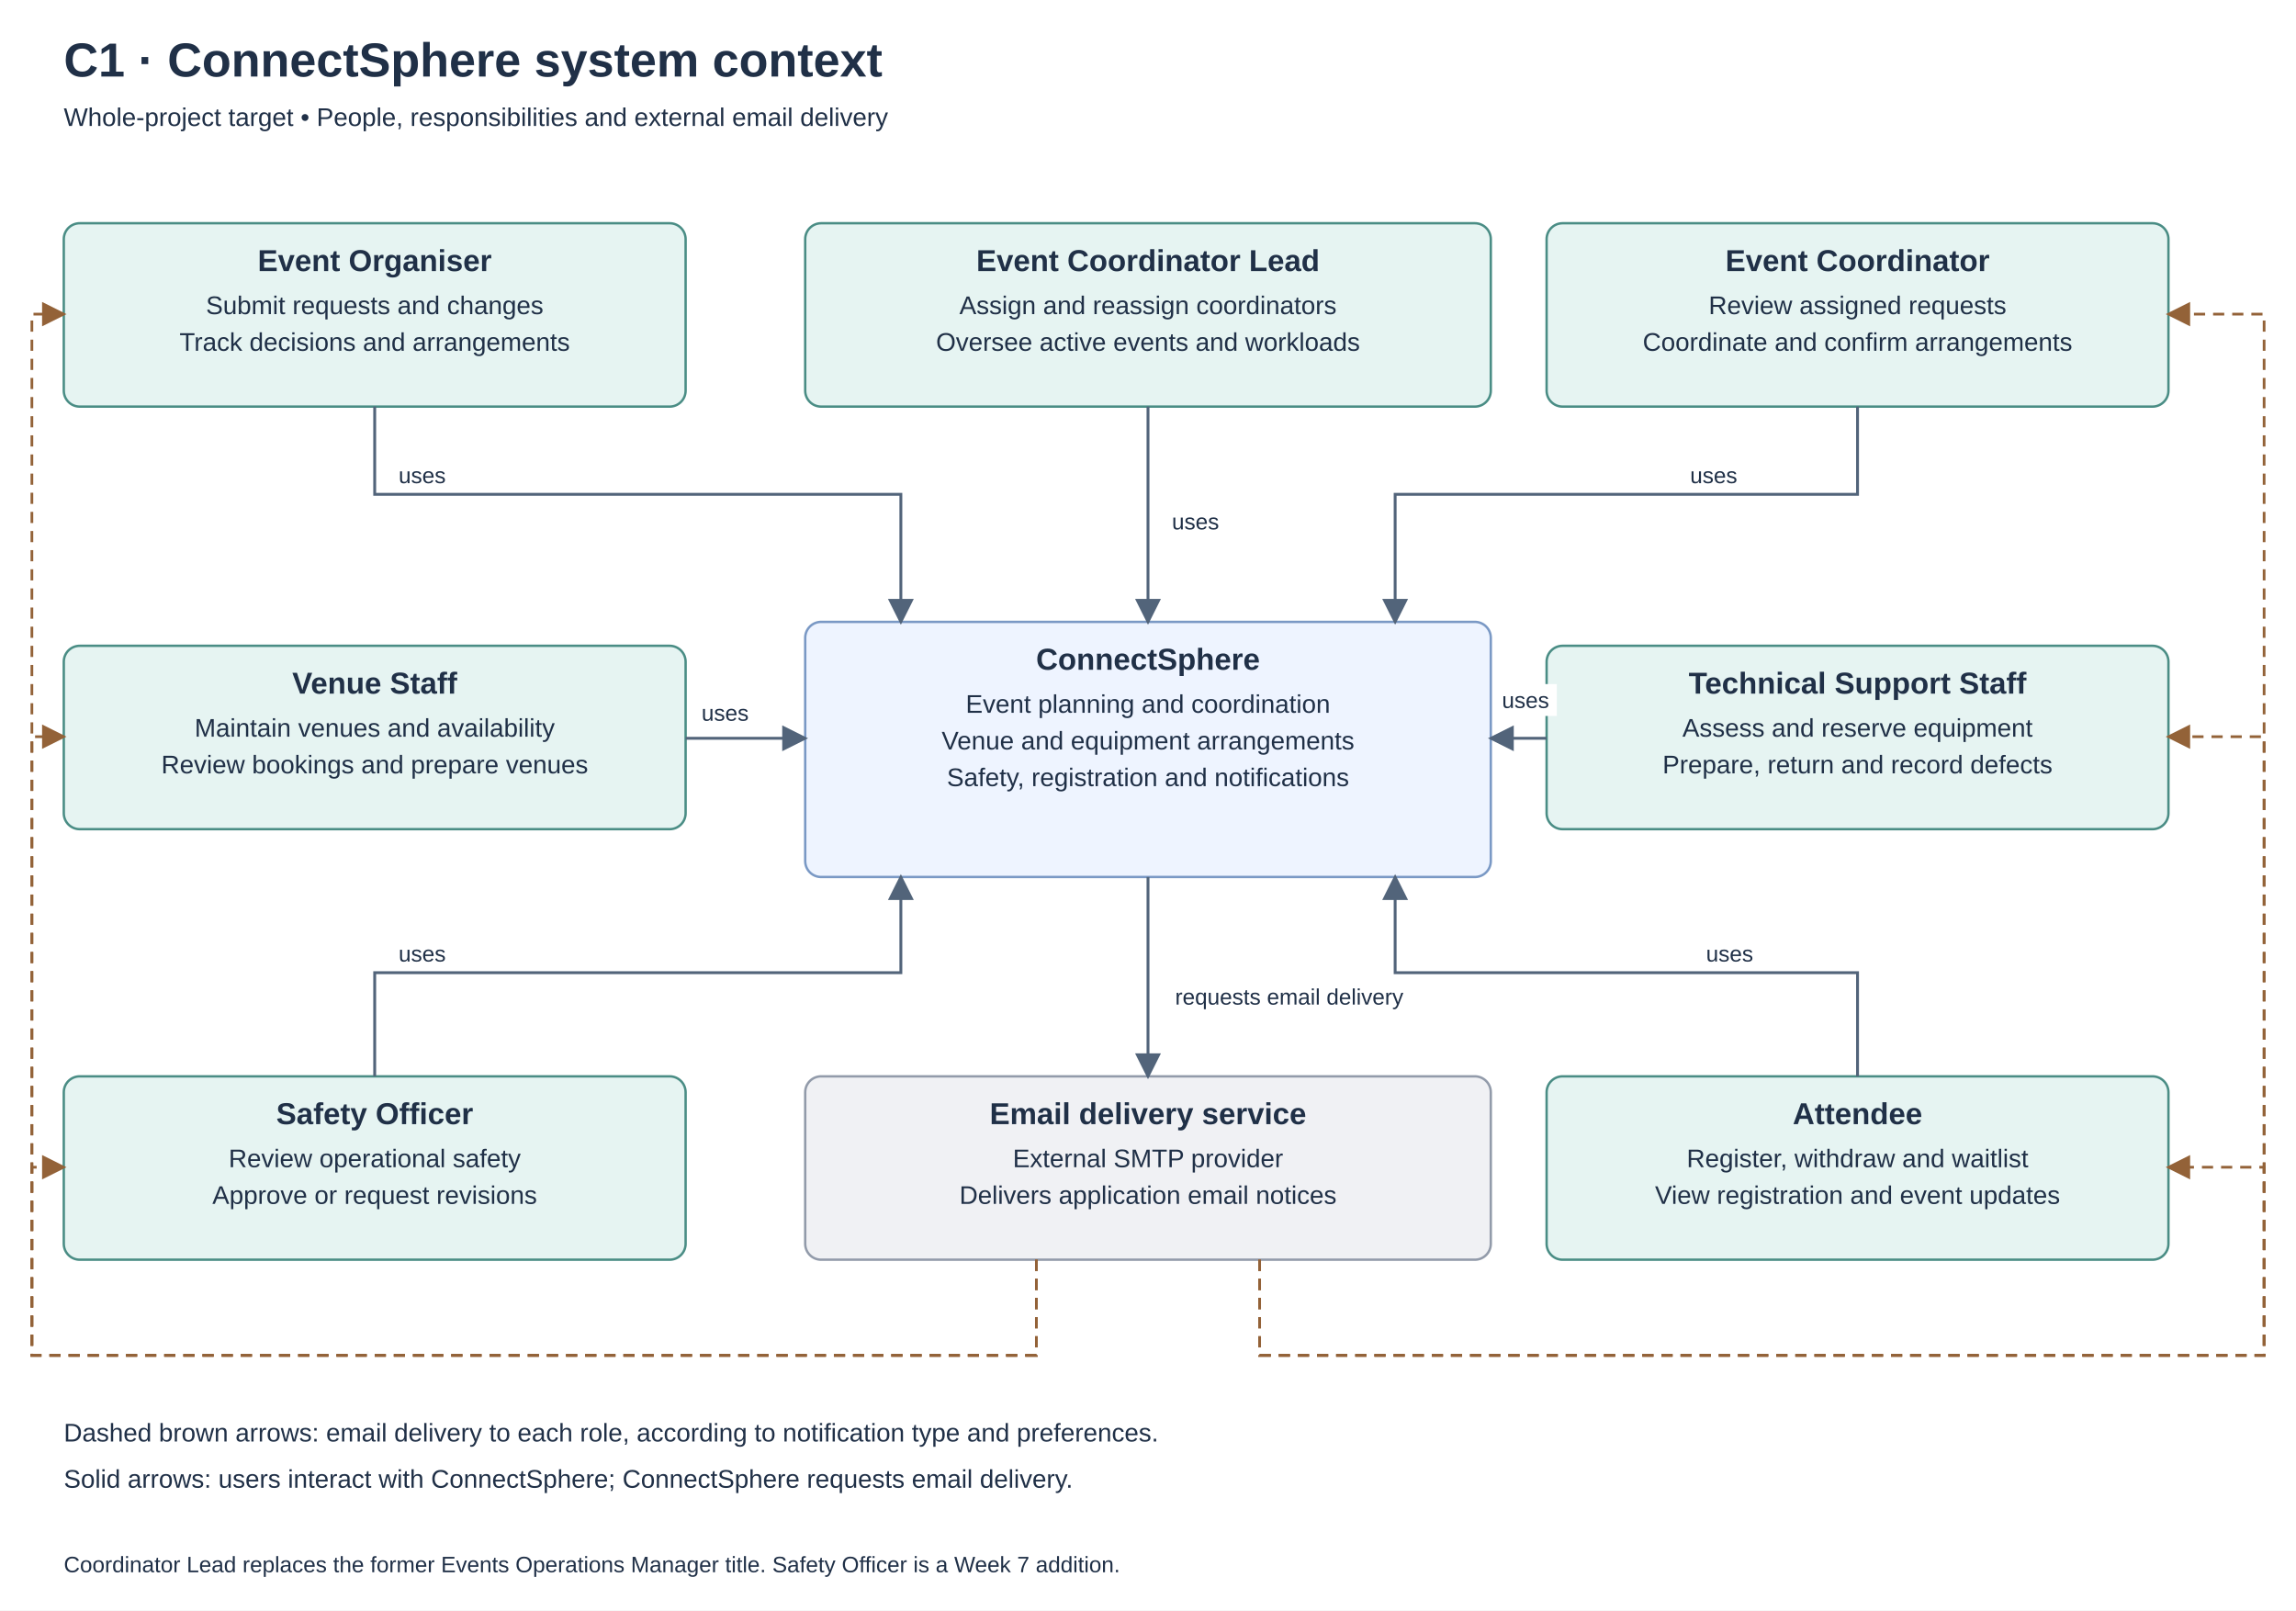
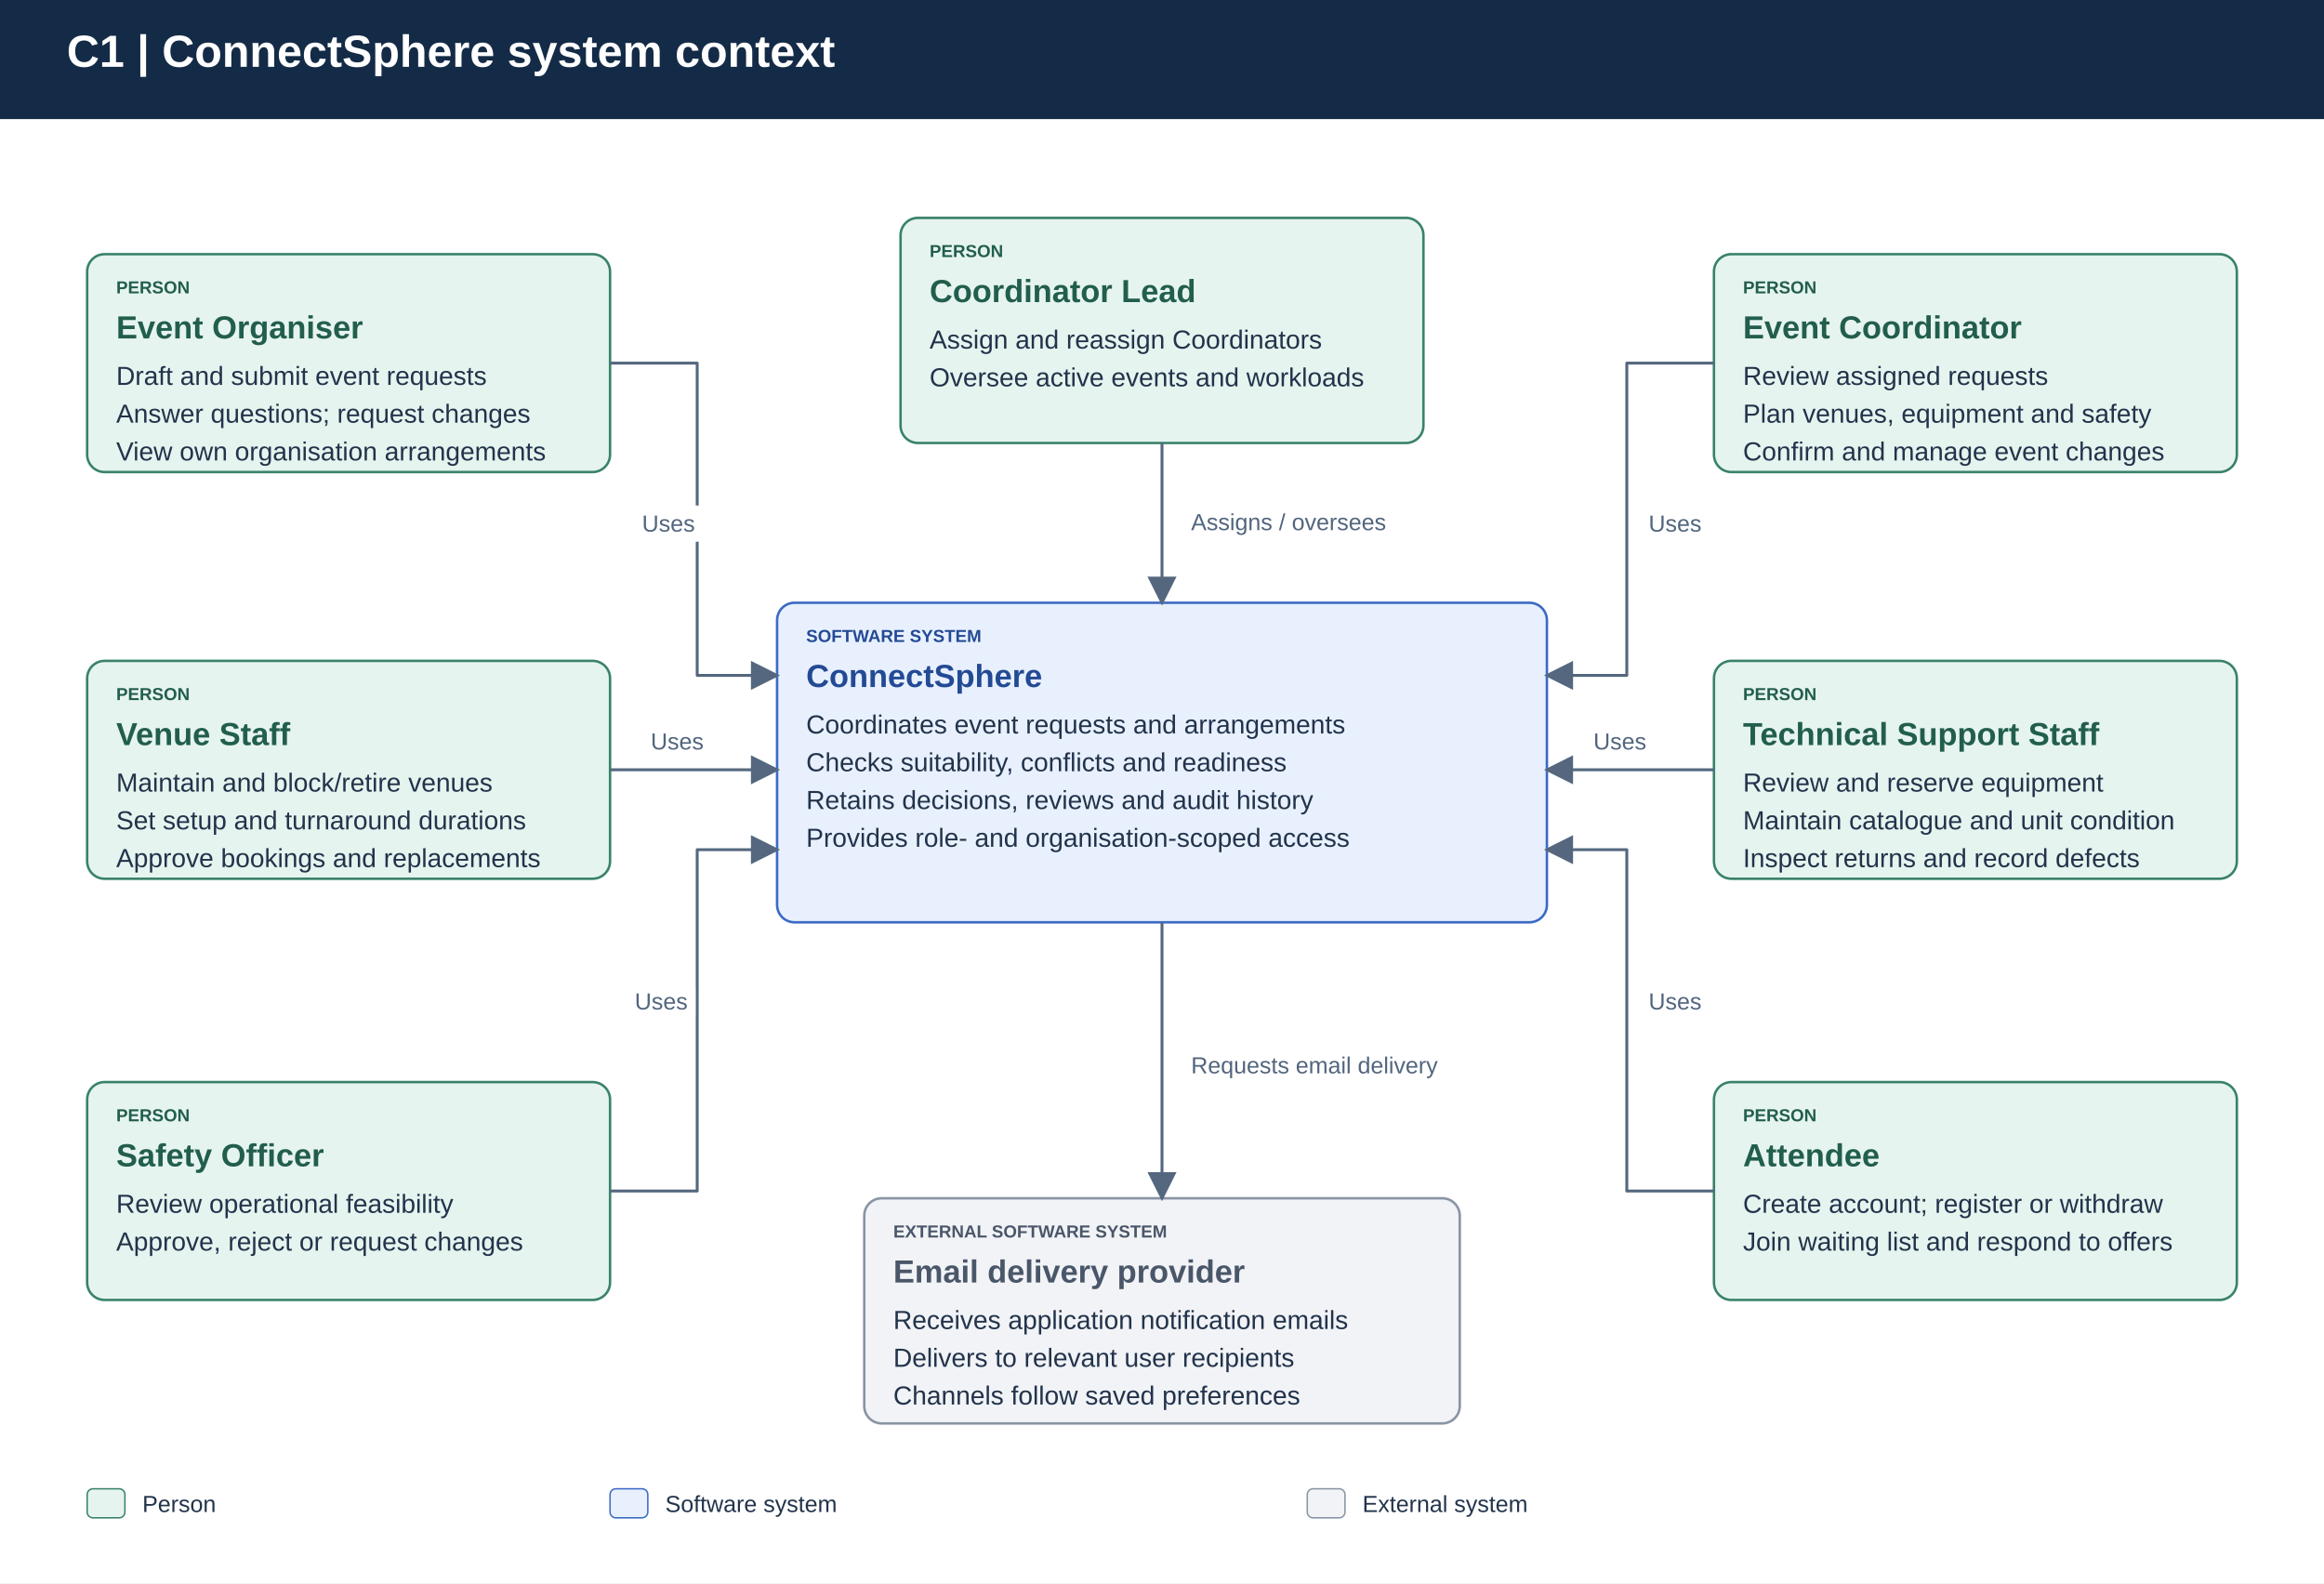
- <svg xmlns="http://www.w3.org/2000/svg" viewBox="0 0 1440 1010" role="img">
+ <svg xmlns="http://www.w3.org/2000/svg" width="1600" height="1090" viewBox="0 0 1600 1090" role="img" aria-labelledby="title desc">
  <defs>
-     <marker id="arrow" markerWidth="9" markerHeight="9" refX="8" refY="4.5" orient="auto">
-       <path d="M0,0 L9,4.5 L0,9" fill="#52647a" />
+     <marker id="arrow" markerWidth="10" markerHeight="10" refX="9" refY="5" orient="auto">
+       <path d="M0 0L10 5L0 10Z" fill="#54677e" />
+     </marker>
+     <marker id="conditional" markerWidth="10" markerHeight="10" refX="9" refY="5" orient="auto">
+       <path d="M0 0L10 5L0 10Z" fill="#a67c2d" />
    </marker>
  </defs>
-   <style>text{font-family:Arial,sans-serif;fill:#203047} .title{font-size:30px;font-weight:700} .head{font-size:19px;font-weight:700} .body{font-size:16px} .small{font-size:14px} .edge{fill:none;stroke:#52647a;stroke-width:1.8;marker-end:url(#arrow)} </style>
-   <rect width="100%" height="100%" fill="#fff" />
-   <text x="40" y="48" class="title" text-anchor="start">C1 · ConnectSphere system context</text>
-   <text x="40" y="79" class="body" text-anchor="start">Whole-project target • People, responsibilities and external email delivery</text>
-   <rect x="505" y="390" width="430" height="160" rx="10" fill="#eef4ff" stroke="#7a99c5" stroke-width="1.5" />
-   <text x="720.0" y="420" class="head" text-anchor="middle">ConnectSphere</text>
-   <text x="720.0" y="447" class="body" text-anchor="middle">Event planning and coordination</text>
-   <text x="720.0" y="470" class="body" text-anchor="middle">Venue and equipment arrangements</text>
-   <text x="720.0" y="493" class="body" text-anchor="middle">Safety, registration and notifications</text>
-   <rect x="40" y="140" width="390" height="115" rx="10" fill="#e6f4f2" stroke="#4a8d85" stroke-width="1.5" />
-   <text x="235.0" y="170" class="head" text-anchor="middle">Event Organiser</text>
-   <text x="235.0" y="197" class="body" text-anchor="middle">Submit requests and changes</text>
-   <text x="235.0" y="220" class="body" text-anchor="middle">Track decisions and arrangements</text>
-   <rect x="505" y="140" width="430" height="115" rx="10" fill="#e6f4f2" stroke="#4a8d85" stroke-width="1.5" />
-   <text x="720.0" y="170" class="head" text-anchor="middle">Event Coordinator Lead</text>
-   <text x="720.0" y="197" class="body" text-anchor="middle">Assign and reassign coordinators</text>
-   <text x="720.0" y="220" class="body" text-anchor="middle">Oversee active events and workloads</text>
-   <rect x="970" y="140" width="390" height="115" rx="10" fill="#e6f4f2" stroke="#4a8d85" stroke-width="1.5" />
-   <text x="1165.0" y="170" class="head" text-anchor="middle">Event Coordinator</text>
-   <text x="1165.0" y="197" class="body" text-anchor="middle">Review assigned requests</text>
-   <text x="1165.0" y="220" class="body" text-anchor="middle">Coordinate and confirm arrangements</text>
-   <rect x="40" y="405" width="390" height="115" rx="10" fill="#e6f4f2" stroke="#4a8d85" stroke-width="1.5" />
-   <text x="235.0" y="435" class="head" text-anchor="middle">Venue Staff</text>
-   <text x="235.0" y="462" class="body" text-anchor="middle">Maintain venues and availability</text>
-   <text x="235.0" y="485" class="body" text-anchor="middle">Review bookings and prepare venues</text>
-   <rect x="970" y="405" width="390" height="115" rx="10" fill="#e6f4f2" stroke="#4a8d85" stroke-width="1.5" />
-   <text x="1165.0" y="435" class="head" text-anchor="middle">Technical Support Staff</text>
-   <text x="1165.0" y="462" class="body" text-anchor="middle">Assess and reserve equipment</text>
-   <text x="1165.0" y="485" class="body" text-anchor="middle">Prepare, return and record defects</text>
-   <rect x="40" y="675" width="390" height="115" rx="10" fill="#e6f4f2" stroke="#4a8d85" stroke-width="1.5" />
-   <text x="235.0" y="705" class="head" text-anchor="middle">Safety Officer</text>
-   <text x="235.0" y="732" class="body" text-anchor="middle">Review operational safety</text>
-   <text x="235.0" y="755" class="body" text-anchor="middle">Approve or request revisions</text>
-   <rect x="970" y="675" width="390" height="115" rx="10" fill="#e6f4f2" stroke="#4a8d85" stroke-width="1.5" />
-   <text x="1165.0" y="705" class="head" text-anchor="middle">Attendee</text>
-   <text x="1165.0" y="732" class="body" text-anchor="middle">Register, withdraw and waitlist</text>
-   <text x="1165.0" y="755" class="body" text-anchor="middle">View registration and event updates</text>
-   <path class="edge" d="M235,255 L235,310 L565,310 L565,390" />
-   <rect x="246" y="288" width="38.4" height="20" fill="white" />
-   <text x="250" y="303" class="small" text-anchor="start">uses</text>
-   <path class="edge" d="M720,255 L720,390" />
-   <rect x="731" y="317" width="38.4" height="20" fill="white" />
-   <text x="735" y="332" class="small" text-anchor="start">uses</text>
-   <path class="edge" d="M1165,255 L1165,310 L875,310 L875,390" />
-   <rect x="1056" y="288" width="38.4" height="20" fill="white" />
-   <text x="1060" y="303" class="small" text-anchor="start">uses</text>
-   <path class="edge" d="M430,463 L505,463" />
-   <rect x="436" y="437" width="38.4" height="20" fill="white" />
-   <text x="440" y="452" class="small" text-anchor="start">uses</text>
-   <path class="edge" d="M970,463 L935,463" />
-   <rect x="938" y="429" width="38.4" height="20" fill="white" />
-   <text x="942" y="444" class="small" text-anchor="start">uses</text>
-   <path class="edge" d="M235,675 L235,610 L565,610 L565,550" />
-   <rect x="246" y="588" width="38.4" height="20" fill="white" />
-   <text x="250" y="603" class="small" text-anchor="start">uses</text>
-   <path class="edge" d="M1165,675 L1165,610 L875,610 L875,550" />
-   <rect x="1066" y="588" width="38.4" height="20" fill="white" />
-   <text x="1070" y="603" class="small" text-anchor="start">uses</text>
-   <rect x="505" y="675" width="430" height="115" rx="10" fill="#f0f1f4" stroke="#929baa" stroke-width="1.5" />
-   <text x="720.0" y="705" class="head" text-anchor="middle">Email delivery service</text>
-   <text x="720.0" y="732" class="body" text-anchor="middle">External SMTP provider</text>
-   <text x="720.0" y="755" class="body" text-anchor="middle">Delivers application email notices</text>
-   <path class="edge" d="M720,550 L720,675" />
-   <rect x="733" y="615" width="182.8" height="20" fill="white" />
-   <text x="737" y="630" class="small" text-anchor="start">requests email delivery</text>
-   <defs>
-     <marker id="email-arrow" markerWidth="9" markerHeight="9" refX="8" refY="4.5" orient="auto">
-       <path d="M0,0 L9,4.5 L0,9" fill="#936238" />
-     </marker>
-   </defs>
-   <path d="M650,790 L650,850 L20,850 L20,197 L40,197" fill="none" stroke="#936238" stroke-width="1.7" stroke-dasharray="7 5" marker-end="url(#email-arrow)" />
-   <path d="M790,790 L790,850 L1420,850 L1420,197 L1360,197" fill="none" stroke="#936238" stroke-width="1.7" stroke-dasharray="7 5" marker-end="url(#email-arrow)" />
-   <path d="M650,790 L650,850 L20,850 L20,462 L40,462" fill="none" stroke="#936238" stroke-width="1.7" stroke-dasharray="7 5" marker-end="url(#email-arrow)" />
-   <path d="M790,790 L790,850 L1420,850 L1420,462 L1360,462" fill="none" stroke="#936238" stroke-width="1.7" stroke-dasharray="7 5" marker-end="url(#email-arrow)" />
-   <path d="M650,790 L650,850 L20,850 L20,732 L40,732" fill="none" stroke="#936238" stroke-width="1.7" stroke-dasharray="7 5" marker-end="url(#email-arrow)" />
-   <path d="M790,790 L790,850 L1420,850 L1420,732 L1360,732" fill="none" stroke="#936238" stroke-width="1.7" stroke-dasharray="7 5" marker-end="url(#email-arrow)" />
-   <text x="40" y="904" class="body" text-anchor="start">Dashed brown arrows: email delivery to each role, according to notification type and preferences.</text>
-   <text x="40" y="933" class="body" text-anchor="start">Solid arrows: users interact with ConnectSphere; ConnectSphere requests email delivery.</text>
-   <text x="40" y="986" class="small" text-anchor="start">Coordinator Lead replaces the former Events Operations Manager title. Safety Officer is a Week 7 addition.</text>
+   <style>text{font-family:Arial,Helvetica,sans-serif;fill:#22334b}.edge{fill:none;stroke:#54677e;stroke-width:2;marker-end:url(#arrow);stroke-linejoin:round}.conditional{fill:none;stroke:#a67c2d;stroke-width:2;stroke-dasharray:8 6;marker-end:url(#conditional)}</style>
+   <rect width="1600" height="1090" fill="#fff" />
+   <rect x="0" y="0" width="1600" height="82" fill="#142b47" />
+   <text x="46" y="46" font-size="31" fill="#fff" style="fill:#fff" font-weight="700" text-anchor="start">C1 | ConnectSphere system context</text>
+   <rect x="60" y="175" width="360" height="150" rx="12" fill="#e6f4ef" stroke="#39826b" stroke-width="1.7" />
+   <text x="80" y="202" font-size="12" fill="#225e4d" style="fill:#225e4d" font-weight="700" text-anchor="start">PERSON</text>
+   <text x="80" y="233" font-size="22" fill="#225e4d" style="fill:#225e4d" font-weight="700" text-anchor="start">Event Organiser</text>
+   <text x="80" y="265" font-size="18" fill="#22334b" style="fill:#22334b" font-weight="400" text-anchor="start">Draft and submit event requests</text>
+   <text x="80" y="291" font-size="18" fill="#22334b" style="fill:#22334b" font-weight="400" text-anchor="start">Answer questions; request changes</text>
+   <text x="80" y="317" font-size="18" fill="#22334b" style="fill:#22334b" font-weight="400" text-anchor="start">View own organisation arrangements</text>
+   <rect x="620" y="150" width="360" height="155" rx="12" fill="#e6f4ef" stroke="#39826b" stroke-width="1.7" />
+   <text x="640" y="177" font-size="12" fill="#225e4d" style="fill:#225e4d" font-weight="700" text-anchor="start">PERSON</text>
+   <text x="640" y="208" font-size="22" fill="#225e4d" style="fill:#225e4d" font-weight="700" text-anchor="start">Coordinator Lead</text>
+   <text x="640" y="240" font-size="18" fill="#22334b" style="fill:#22334b" font-weight="400" text-anchor="start">Assign and reassign Coordinators</text>
+   <text x="640" y="266" font-size="18" fill="#22334b" style="fill:#22334b" font-weight="400" text-anchor="start">Oversee active events and workloads</text>
+   <rect x="1180" y="175" width="360" height="150" rx="12" fill="#e6f4ef" stroke="#39826b" stroke-width="1.7" />
+   <text x="1200" y="202" font-size="12" fill="#225e4d" style="fill:#225e4d" font-weight="700" text-anchor="start">PERSON</text>
+   <text x="1200" y="233" font-size="22" fill="#225e4d" style="fill:#225e4d" font-weight="700" text-anchor="start">Event Coordinator</text>
+   <text x="1200" y="265" font-size="18" fill="#22334b" style="fill:#22334b" font-weight="400" text-anchor="start">Review assigned requests</text>
+   <text x="1200" y="291" font-size="18" fill="#22334b" style="fill:#22334b" font-weight="400" text-anchor="start">Plan venues, equipment and safety</text>
+   <text x="1200" y="317" font-size="18" fill="#22334b" style="fill:#22334b" font-weight="400" text-anchor="start">Confirm and manage event changes</text>
+   <rect x="60" y="455" width="360" height="150" rx="12" fill="#e6f4ef" stroke="#39826b" stroke-width="1.7" />
+   <text x="80" y="482" font-size="12" fill="#225e4d" style="fill:#225e4d" font-weight="700" text-anchor="start">PERSON</text>
+   <text x="80" y="513" font-size="22" fill="#225e4d" style="fill:#225e4d" font-weight="700" text-anchor="start">Venue Staff</text>
+   <text x="80" y="545" font-size="18" fill="#22334b" style="fill:#22334b" font-weight="400" text-anchor="start">Maintain and block/retire venues</text>
+   <text x="80" y="571" font-size="18" fill="#22334b" style="fill:#22334b" font-weight="400" text-anchor="start">Set setup and turnaround durations</text>
+   <text x="80" y="597" font-size="18" fill="#22334b" style="fill:#22334b" font-weight="400" text-anchor="start">Approve bookings and replacements</text>
+   <rect x="1180" y="455" width="360" height="150" rx="12" fill="#e6f4ef" stroke="#39826b" stroke-width="1.7" />
+   <text x="1200" y="482" font-size="12" fill="#225e4d" style="fill:#225e4d" font-weight="700" text-anchor="start">PERSON</text>
+   <text x="1200" y="513" font-size="22" fill="#225e4d" style="fill:#225e4d" font-weight="700" text-anchor="start">Technical Support Staff</text>
+   <text x="1200" y="545" font-size="18" fill="#22334b" style="fill:#22334b" font-weight="400" text-anchor="start">Review and reserve equipment</text>
+   <text x="1200" y="571" font-size="18" fill="#22334b" style="fill:#22334b" font-weight="400" text-anchor="start">Maintain catalogue and unit condition</text>
+   <text x="1200" y="597" font-size="18" fill="#22334b" style="fill:#22334b" font-weight="400" text-anchor="start">Inspect returns and record defects</text>
+   <rect x="60" y="745" width="360" height="150" rx="12" fill="#e6f4ef" stroke="#39826b" stroke-width="1.7" />
+   <text x="80" y="772" font-size="12" fill="#225e4d" style="fill:#225e4d" font-weight="700" text-anchor="start">PERSON</text>
+   <text x="80" y="803" font-size="22" fill="#225e4d" style="fill:#225e4d" font-weight="700" text-anchor="start">Safety Officer</text>
+   <text x="80" y="835" font-size="18" fill="#22334b" style="fill:#22334b" font-weight="400" text-anchor="start">Review operational feasibility</text>
+   <text x="80" y="861" font-size="18" fill="#22334b" style="fill:#22334b" font-weight="400" text-anchor="start">Approve, reject or request changes</text>
+   <rect x="1180" y="745" width="360" height="150" rx="12" fill="#e6f4ef" stroke="#39826b" stroke-width="1.7" />
+   <text x="1200" y="772" font-size="12" fill="#225e4d" style="fill:#225e4d" font-weight="700" text-anchor="start">PERSON</text>
+   <text x="1200" y="803" font-size="22" fill="#225e4d" style="fill:#225e4d" font-weight="700" text-anchor="start">Attendee</text>
+   <text x="1200" y="835" font-size="18" fill="#22334b" style="fill:#22334b" font-weight="400" text-anchor="start">Create account; register or withdraw</text>
+   <text x="1200" y="861" font-size="18" fill="#22334b" style="fill:#22334b" font-weight="400" text-anchor="start">Join waiting list and respond to offers</text>
+   <rect x="535" y="415" width="530" height="220" rx="12" fill="#e8f0fe" stroke="#3b6ac4" stroke-width="1.7" />
+   <text x="555" y="442" font-size="12" fill="#234a94" style="fill:#234a94" font-weight="700" text-anchor="start">SOFTWARE SYSTEM</text>
+   <text x="555" y="473" font-size="22" fill="#234a94" style="fill:#234a94" font-weight="700" text-anchor="start">ConnectSphere</text>
+   <text x="555" y="505" font-size="18" fill="#22334b" style="fill:#22334b" font-weight="400" text-anchor="start">Coordinates event requests and arrangements</text>
+   <text x="555" y="531" font-size="18" fill="#22334b" style="fill:#22334b" font-weight="400" text-anchor="start">Checks suitability, conflicts and readiness</text>
+   <text x="555" y="557" font-size="18" fill="#22334b" style="fill:#22334b" font-weight="400" text-anchor="start">Retains decisions, reviews and audit history</text>
+   <text x="555" y="583" font-size="18" fill="#22334b" style="fill:#22334b" font-weight="400" text-anchor="start">Provides role- and organisation-scoped access</text>
+   <path class="edge" d="M420 250 L480 250 L480 465 L535 465" />
+   <rect x="435" y="348" width="48.8" height="25" rx="4" fill="#fff" />
+   <text x="442" y="366" font-size="16" fill="#52657e" style="fill:#52657e" font-weight="400" text-anchor="start">Uses</text>
+   <path class="edge" d="M800 305 L800 415" />
+   <rect x="813" y="347" width="163.6" height="25" rx="4" fill="#fff" />
+   <text x="820" y="365" font-size="16" fill="#52657e" style="fill:#52657e" font-weight="400" text-anchor="start">Assigns / oversees</text>
+   <path class="edge" d="M1180 250 L1120 250 L1120 465 L1065 465" />
+   <rect x="1128" y="348" width="48.8" height="25" rx="4" fill="#fff" />
+   <text x="1135" y="366" font-size="16" fill="#52657e" style="fill:#52657e" font-weight="400" text-anchor="start">Uses</text>
+   <path class="edge" d="M420 530 L535 530" />
+   <rect x="441" y="498" width="48.8" height="25" rx="4" fill="#fff" />
+   <text x="448" y="516" font-size="16" fill="#52657e" style="fill:#52657e" font-weight="400" text-anchor="start">Uses</text>
+   <path class="edge" d="M1180 530 L1065 530" />
+   <rect x="1090" y="498" width="48.8" height="25" rx="4" fill="#fff" />
+   <text x="1097" y="516" font-size="16" fill="#52657e" style="fill:#52657e" font-weight="400" text-anchor="start">Uses</text>
+   <path class="edge" d="M420 820 L480 820 L480 585 L535 585" />
+   <rect x="430" y="677" width="48.8" height="25" rx="4" fill="#fff" />
+   <text x="437" y="695" font-size="16" fill="#52657e" style="fill:#52657e" font-weight="400" text-anchor="start">Uses</text>
+   <path class="edge" d="M1180 820 L1120 820 L1120 585 L1065 585" />
+   <rect x="1128" y="677" width="48.8" height="25" rx="4" fill="#fff" />
+   <text x="1135" y="695" font-size="16" fill="#52657e" style="fill:#52657e" font-weight="400" text-anchor="start">Uses</text>
+   <rect x="595" y="825" width="410" height="155" rx="12" fill="#f1f3f6" stroke="#8994a4" stroke-width="1.7" />
+   <text x="615" y="852" font-size="12" fill="#4a5669" style="fill:#4a5669" font-weight="700" text-anchor="start">EXTERNAL SOFTWARE SYSTEM</text>
+   <text x="615" y="883" font-size="22" fill="#4a5669" style="fill:#4a5669" font-weight="700" text-anchor="start">Email delivery provider</text>
+   <text x="615" y="915" font-size="18" fill="#22334b" style="fill:#22334b" font-weight="400" text-anchor="start">Receives application notification emails</text>
+   <text x="615" y="941" font-size="18" fill="#22334b" style="fill:#22334b" font-weight="400" text-anchor="start">Delivers to relevant user recipients</text>
+   <text x="615" y="967" font-size="18" fill="#22334b" style="fill:#22334b" font-weight="400" text-anchor="start">Channels follow saved preferences</text>
+   <path class="edge" d="M800 635 L800 825" />
+   <rect x="813" y="721" width="204.6" height="25" rx="4" fill="#fff" />
+   <text x="820" y="739" font-size="16" fill="#52657e" style="fill:#52657e" font-weight="400" text-anchor="start">Requests email delivery</text>
+   <rect x="60" y="1025" width="26" height="20" rx="4" fill="#e6f4ef" stroke="#39826b" />
+   <text x="98" y="1041" font-size="16" fill="#22334b" style="fill:#22334b" font-weight="400" text-anchor="start">Person</text>
+   <rect x="420" y="1025" width="26" height="20" rx="4" fill="#e8f0fe" stroke="#3b6ac4" />
+   <text x="458" y="1041" font-size="16" fill="#22334b" style="fill:#22334b" font-weight="400" text-anchor="start">Software system</text>
+   <rect x="900" y="1025" width="26" height="20" rx="4" fill="#f1f3f6" stroke="#8994a4" />
+   <text x="938" y="1041" font-size="16" fill="#22334b" style="fill:#22334b" font-weight="400" text-anchor="start">External system</text>
</svg>
